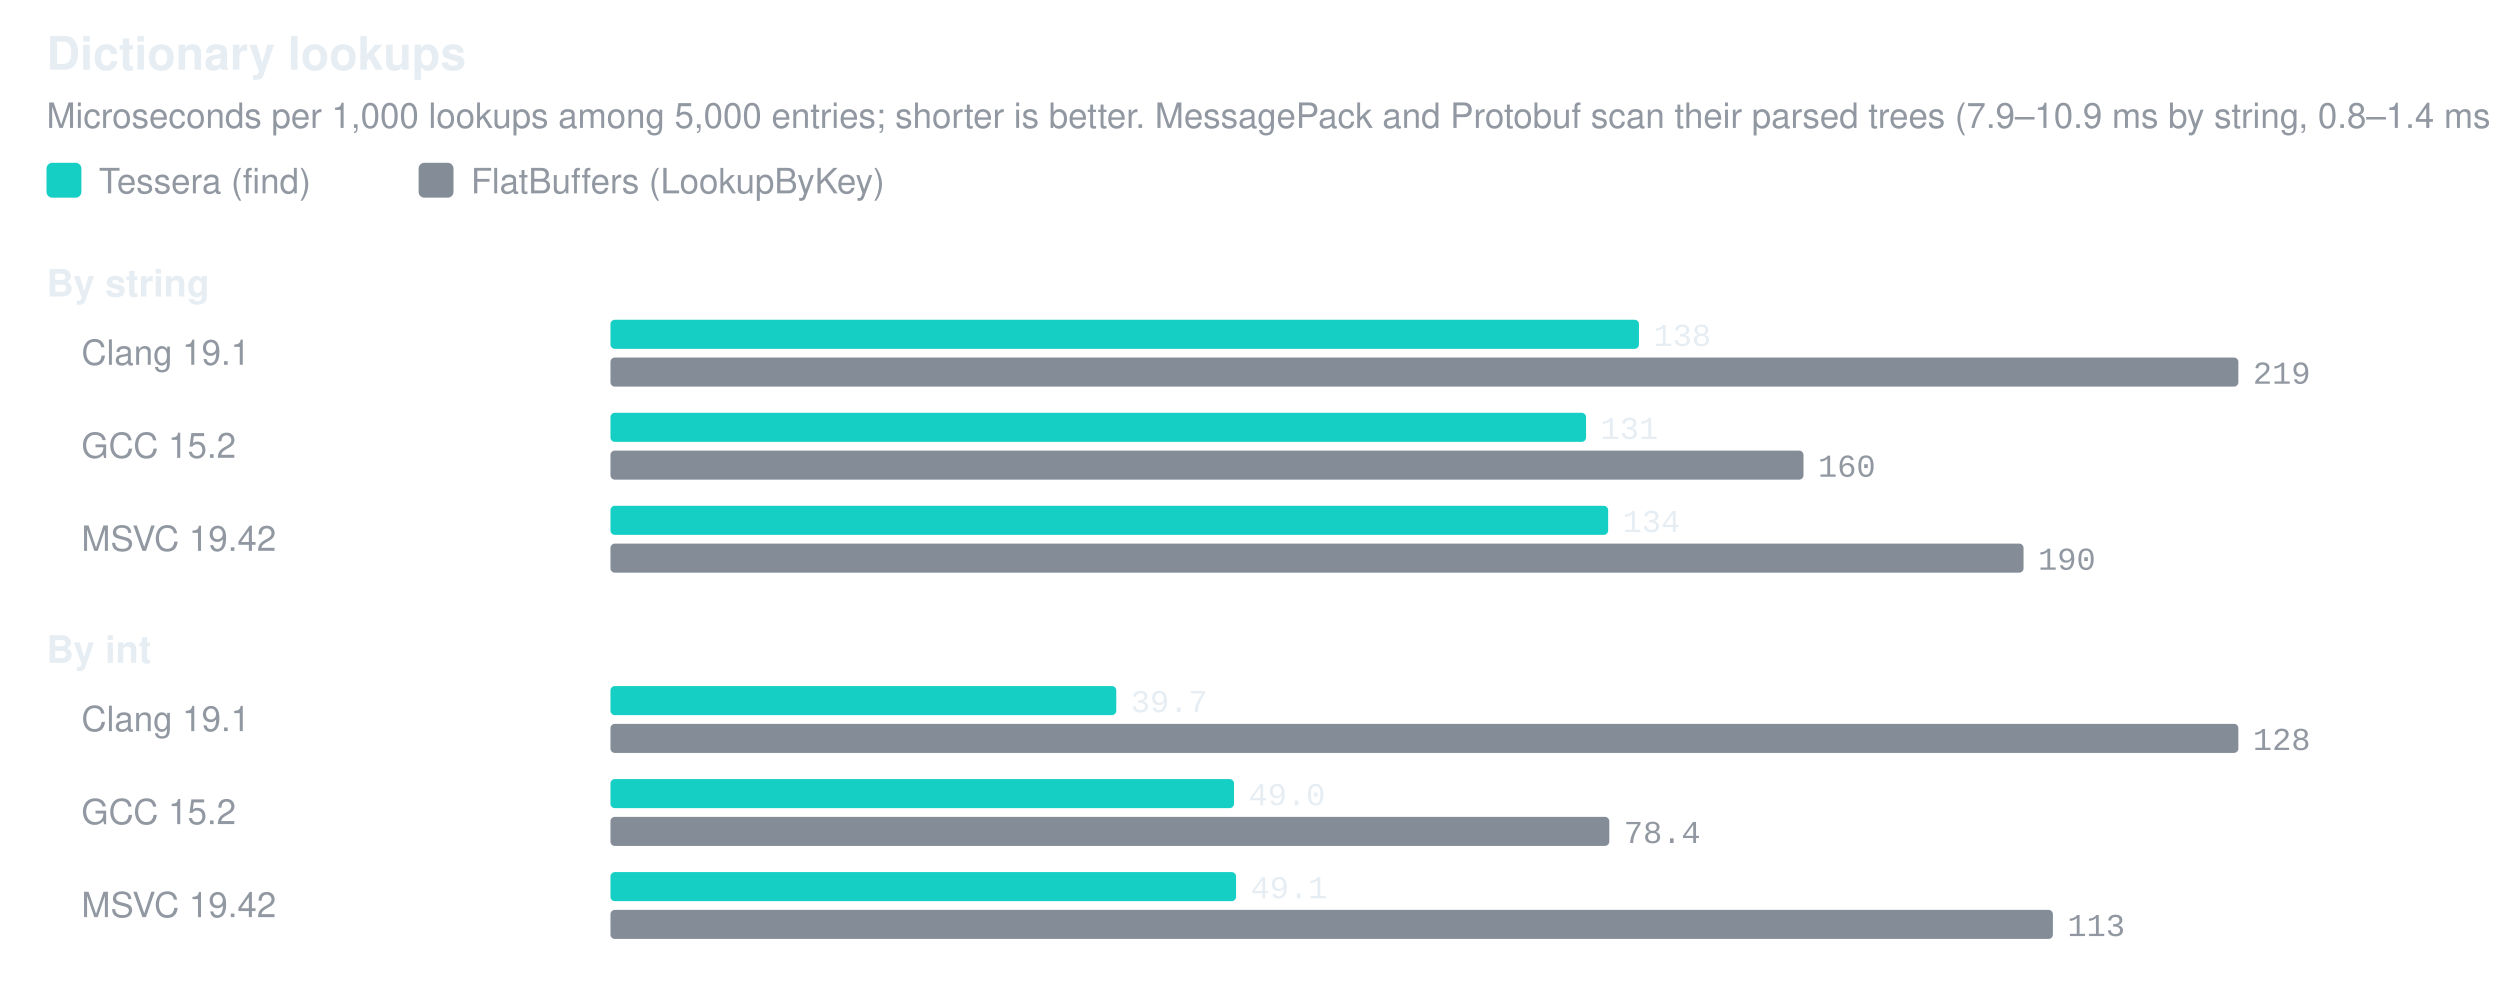
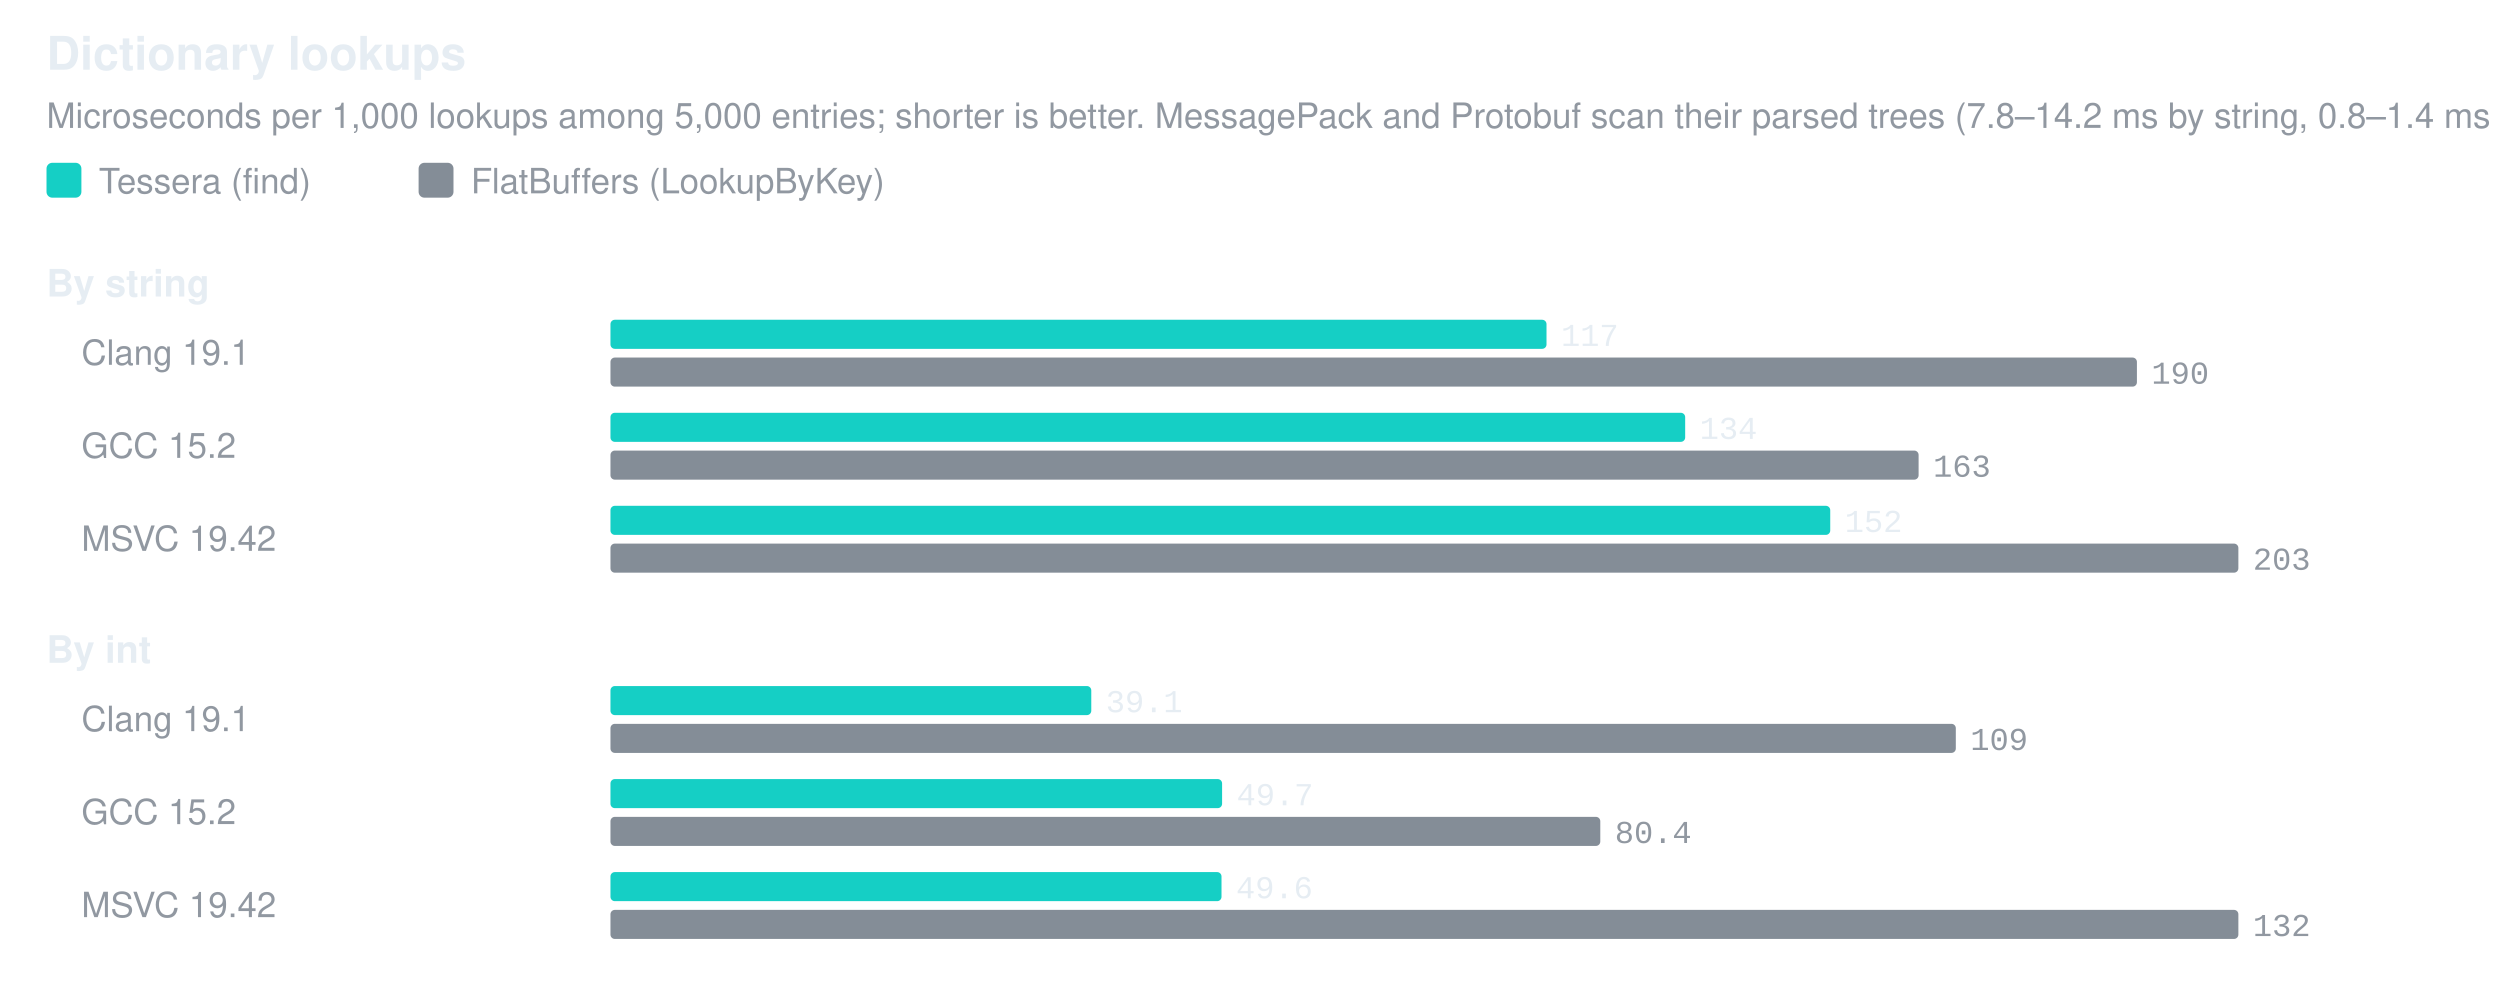
<svg xmlns="http://www.w3.org/2000/svg" width="860" height="344" viewBox="0 0 860 344" font-family="-apple-system, BlinkMacSystemFont, 'Segoe UI', Helvetica, Arial, sans-serif">
  <text x="16" y="24" fill="#e6edf3" font-size="16" text-anchor="start" font-weight="600">Dictionary lookups</text>
-   <text x="16" y="44" fill="#9198a1" font-size="12" text-anchor="start">Microseconds per 1,000 lookups among 5,000 entries; shorter is better. MessagePack and Protobuf scan their parsed trees (7.9–10.9 ms by string, 0.8–1.4 ms by int) and are left out.</text>
+   <text x="16" y="44" fill="#9198a1" font-size="12" text-anchor="start">Microseconds per 1,000 lookups among 5,000 entries; shorter is better. MessagePack and Protobuf scan their parsed trees (7.8–14.2 ms by string, 0.8–1.4 ms by int) and are left out.</text>
  <rect x="16" y="56" width="12" height="12" rx="2" fill="#15cfc5" />
  <text x="34" y="66.5" fill="#9198a1" font-size="12" text-anchor="start">Tessera (find)</text>
  <rect x="144" y="56" width="12" height="12" rx="2" fill="#848d97" />
  <text x="162" y="66.5" fill="#9198a1" font-size="12" text-anchor="start">FlatBuffers (LookupByKey)</text>
  <text x="16" y="102" fill="#e6edf3" font-size="13" text-anchor="start" font-weight="600">By string</text>
  <text x="28" y="125.5" fill="#9198a1" font-size="12" text-anchor="start">Clang 19.1</text>
-   <rect x="210" y="110" width="353.8" height="10" rx="1.5" fill="#15cfc5" />
-   <text x="568.8" y="119" fill="#e6edf3" font-size="11" text-anchor="start" font-family="ui-monospace, SFMono-Regular, Consolas, 'Liberation Mono', monospace">138</text>
-   <rect x="210" y="123" width="560" height="10" rx="1.5" fill="#848d97" />
-   <text x="775" y="132" fill="#9198a1" font-size="11" text-anchor="start" font-family="ui-monospace, SFMono-Regular, Consolas, 'Liberation Mono', monospace">219</text>
+   <rect x="210" y="110" width="322" height="10" rx="1.5" fill="#15cfc5" />
+   <text x="537" y="119" fill="#e6edf3" font-size="11" text-anchor="start" font-family="ui-monospace, SFMono-Regular, Consolas, 'Liberation Mono', monospace">117</text>
+   <rect x="210" y="123" width="525.1" height="10" rx="1.5" fill="#848d97" />
+   <text x="740.1" y="132" fill="#9198a1" font-size="11" text-anchor="start" font-family="ui-monospace, SFMono-Regular, Consolas, 'Liberation Mono', monospace">190</text>
  <text x="28" y="157.5" fill="#9198a1" font-size="12" text-anchor="start">GCC 15.2</text>
-   <rect x="210" y="142" width="335.6" height="10" rx="1.5" fill="#15cfc5" />
-   <text x="550.6" y="151" fill="#e6edf3" font-size="11" text-anchor="start" font-family="ui-monospace, SFMono-Regular, Consolas, 'Liberation Mono', monospace">131</text>
-   <rect x="210" y="155" width="410.4" height="10" rx="1.5" fill="#848d97" />
-   <text x="625.4" y="164" fill="#9198a1" font-size="11" text-anchor="start" font-family="ui-monospace, SFMono-Regular, Consolas, 'Liberation Mono', monospace">160</text>
+   <rect x="210" y="142" width="369.7" height="10" rx="1.5" fill="#15cfc5" />
+   <text x="584.7" y="151" fill="#e6edf3" font-size="11" text-anchor="start" font-family="ui-monospace, SFMono-Regular, Consolas, 'Liberation Mono', monospace">134</text>
+   <rect x="210" y="155" width="450" height="10" rx="1.5" fill="#848d97" />
+   <text x="665" y="164" fill="#9198a1" font-size="11" text-anchor="start" font-family="ui-monospace, SFMono-Regular, Consolas, 'Liberation Mono', monospace">163</text>
  <text x="28" y="189.5" fill="#9198a1" font-size="12" text-anchor="start">MSVC 19.42</text>
-   <rect x="210" y="174" width="343.2" height="10" rx="1.5" fill="#15cfc5" />
-   <text x="558.2" y="183" fill="#e6edf3" font-size="11" text-anchor="start" font-family="ui-monospace, SFMono-Regular, Consolas, 'Liberation Mono', monospace">134</text>
-   <rect x="210" y="187" width="486.1" height="10" rx="1.5" fill="#848d97" />
-   <text x="701.1" y="196" fill="#9198a1" font-size="11" text-anchor="start" font-family="ui-monospace, SFMono-Regular, Consolas, 'Liberation Mono', monospace">190</text>
+   <rect x="210" y="174" width="419.6" height="10" rx="1.5" fill="#15cfc5" />
+   <text x="634.6" y="183" fill="#e6edf3" font-size="11" text-anchor="start" font-family="ui-monospace, SFMono-Regular, Consolas, 'Liberation Mono', monospace">152</text>
+   <rect x="210" y="187" width="560" height="10" rx="1.5" fill="#848d97" />
+   <text x="775" y="196" fill="#9198a1" font-size="11" text-anchor="start" font-family="ui-monospace, SFMono-Regular, Consolas, 'Liberation Mono', monospace">203</text>
  <text x="16" y="228" fill="#e6edf3" font-size="13" text-anchor="start" font-weight="600">By int</text>
  <text x="28" y="251.5" fill="#9198a1" font-size="12" text-anchor="start">Clang 19.1</text>
-   <rect x="210" y="236" width="174" height="10" rx="1.5" fill="#15cfc5" />
-   <text x="389" y="245" fill="#e6edf3" font-size="11" text-anchor="start" font-family="ui-monospace, SFMono-Regular, Consolas, 'Liberation Mono', monospace">39.7</text>
-   <rect x="210" y="249" width="560" height="10" rx="1.5" fill="#848d97" />
-   <text x="775" y="258" fill="#9198a1" font-size="11" text-anchor="start" font-family="ui-monospace, SFMono-Regular, Consolas, 'Liberation Mono', monospace">128</text>
+   <rect x="210" y="236" width="165.4" height="10" rx="1.5" fill="#15cfc5" />
+   <text x="380.4" y="245" fill="#e6edf3" font-size="11" text-anchor="start" font-family="ui-monospace, SFMono-Regular, Consolas, 'Liberation Mono', monospace">39.1</text>
+   <rect x="210" y="249" width="462.8" height="10" rx="1.5" fill="#848d97" />
+   <text x="677.8" y="258" fill="#9198a1" font-size="11" text-anchor="start" font-family="ui-monospace, SFMono-Regular, Consolas, 'Liberation Mono', monospace">109</text>
  <text x="28" y="283.5" fill="#9198a1" font-size="12" text-anchor="start">GCC 15.2</text>
-   <rect x="210" y="268" width="214.5" height="10" rx="1.5" fill="#15cfc5" />
-   <text x="429.5" y="277" fill="#e6edf3" font-size="11" text-anchor="start" font-family="ui-monospace, SFMono-Regular, Consolas, 'Liberation Mono', monospace">49.0</text>
-   <rect x="210" y="281" width="343.6" height="10" rx="1.5" fill="#848d97" />
-   <text x="558.6" y="290" fill="#9198a1" font-size="11" text-anchor="start" font-family="ui-monospace, SFMono-Regular, Consolas, 'Liberation Mono', monospace">78.4</text>
+   <rect x="210" y="268" width="210.4" height="10" rx="1.5" fill="#15cfc5" />
+   <text x="425.4" y="277" fill="#e6edf3" font-size="11" text-anchor="start" font-family="ui-monospace, SFMono-Regular, Consolas, 'Liberation Mono', monospace">49.7</text>
+   <rect x="210" y="281" width="340.5" height="10" rx="1.5" fill="#848d97" />
+   <text x="555.5" y="290" fill="#9198a1" font-size="11" text-anchor="start" font-family="ui-monospace, SFMono-Regular, Consolas, 'Liberation Mono', monospace">80.4</text>
  <text x="28" y="315.5" fill="#9198a1" font-size="12" text-anchor="start">MSVC 19.42</text>
-   <rect x="210" y="300" width="215.2" height="10" rx="1.5" fill="#15cfc5" />
-   <text x="430.2" y="309" fill="#e6edf3" font-size="11" text-anchor="start" font-family="ui-monospace, SFMono-Regular, Consolas, 'Liberation Mono', monospace">49.1</text>
-   <rect x="210" y="313" width="496.2" height="10" rx="1.5" fill="#848d97" />
-   <text x="711.2" y="322" fill="#9198a1" font-size="11" text-anchor="start" font-family="ui-monospace, SFMono-Regular, Consolas, 'Liberation Mono', monospace">113</text>
+   <rect x="210" y="300" width="210.2" height="10" rx="1.5" fill="#15cfc5" />
+   <text x="425.2" y="309" fill="#e6edf3" font-size="11" text-anchor="start" font-family="ui-monospace, SFMono-Regular, Consolas, 'Liberation Mono', monospace">49.6</text>
+   <rect x="210" y="313" width="560" height="10" rx="1.5" fill="#848d97" />
+   <text x="775" y="322" fill="#9198a1" font-size="11" text-anchor="start" font-family="ui-monospace, SFMono-Regular, Consolas, 'Liberation Mono', monospace">132</text>
</svg>
